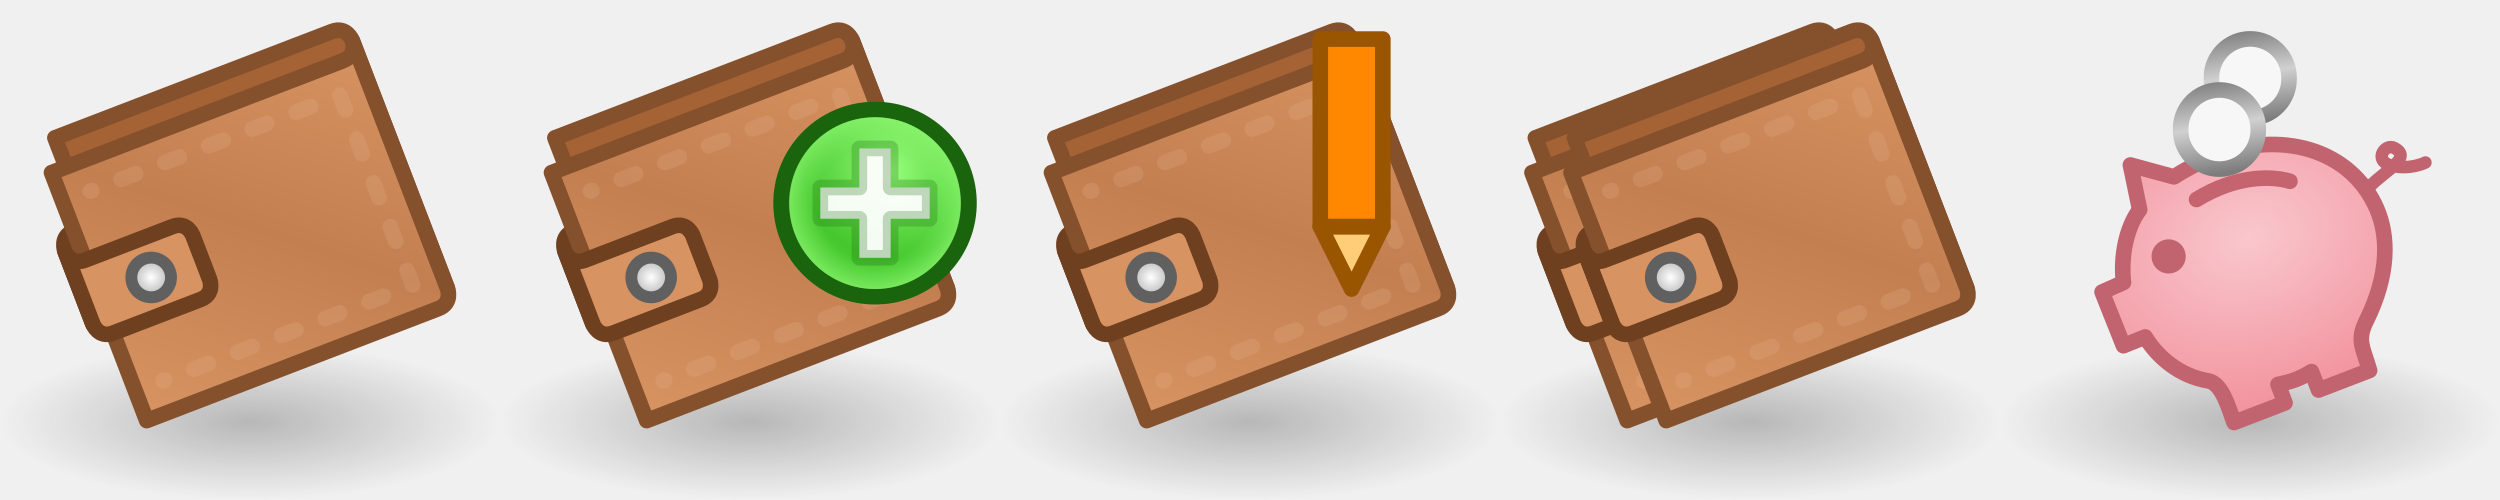
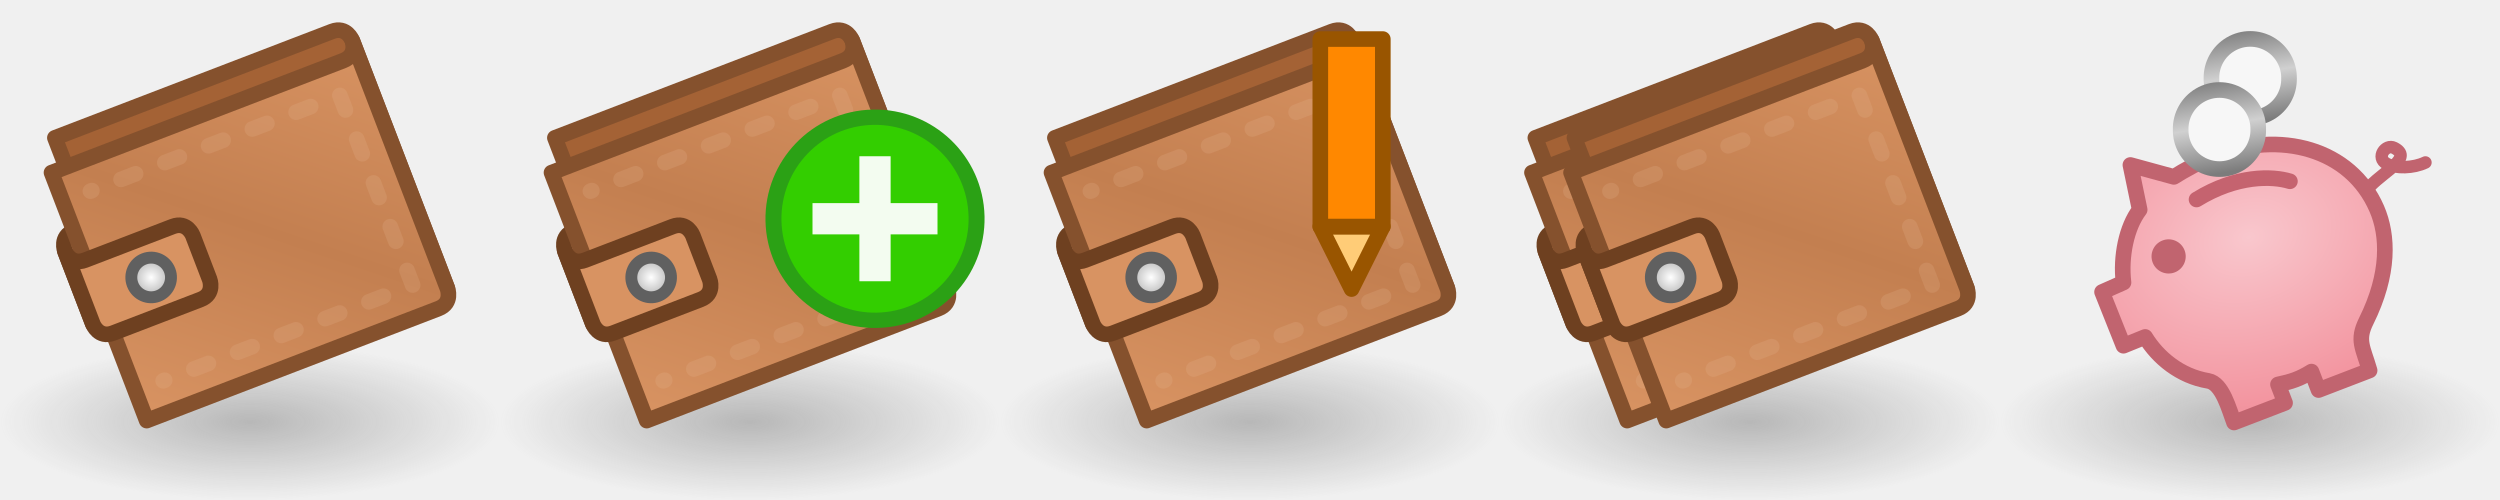
<svg xmlns="http://www.w3.org/2000/svg" xmlns:xlink="http://www.w3.org/1999/xlink" version="1.1" width="160" height="32" id="svg2">
  <defs id="defs4">
    <linearGradient id="linearGradient4164">
      <stop style="stop-color:#d89362;stop-opacity:1;" offset="0" id="stop4166" />
      <stop id="stop4369" offset="0.5" style="stop-color:#c37f50;stop-opacity:1;" />
      <stop style="stop-color:#d89362;stop-opacity:1;" offset="1" id="stop4168" />
    </linearGradient>
    <linearGradient id="linearGradient4156">
      <stop id="stop4160" offset="0" style="stop-color:#ffffff;stop-opacity:1;" />
      <stop id="stop4158" offset="1" style="stop-color:#9d9d9d;stop-opacity:1;" />
    </linearGradient>
    <linearGradient id="linearGradient3592-9">
      <stop id="stop3594-6" style="stop-color:#777777;stop-opacity:0.467;" offset="0" />
      <stop id="stop3596-3" style="stop-color:#777777;stop-opacity:0;" offset="1" />
-     </linearGradient>
-     <radialGradient xlink:href="#linearGradient5195-0" id="radialGradient4629" gradientUnits="userSpaceOnUse" gradientTransform="matrix(0.8447221,-1.3923892e-6,1.3343892e-6,0.8814524,446.1461,1.239711)" cx="2873.21" cy="11.074" fx="2873.21" fy="11.074" r="6.25" />
-     <linearGradient id="linearGradient5195-0">
-       <stop id="stop5197-6" offset="0" style="stop-color:#9bff7e;stop-opacity:1;" />
-       <stop id="stop5199-2-2" offset="1" style="stop-color:#2fba18;stop-opacity:1;" />
-     </linearGradient>
-     <radialGradient xlink:href="#linearGradient4073" id="radialGradient4631" gradientUnits="userSpaceOnUse" cx="2889" cy="5.5" fx="2889" fy="5.5" r="5.5" />
-     <linearGradient id="linearGradient4073">
-       <stop id="stop4075" offset="0" style="stop-color:#9bff7e;stop-opacity:0;" />
-       <stop style="stop-color:#9bff7e;stop-opacity:0.224;" offset="0.676" id="stop4081" />
-       <stop id="stop4077" offset="1" style="stop-color:#9bff7e;stop-opacity:0.677;" />
    </linearGradient>
    <radialGradient xlink:href="#linearGradient3592-9" id="radialGradient3025" gradientUnits="userSpaceOnUse" gradientTransform="matrix(1,0,0,0.3125,-2e-4,18.5626)" cx="16" cy="27" fx="16" fy="27" r="16" />
    <linearGradient xlink:href="#linearGradient4164" id="linearGradient3027" gradientUnits="userSpaceOnUse" gradientTransform="matrix(-1,0,0,1,33,0)" x1="9.188" y1="35.001" x2="26.625" y2="56.094" />
    <radialGradient xlink:href="#linearGradient4156" id="radialGradient3029" gradientUnits="userSpaceOnUse" cx="23" cy="48" fx="23" fy="48" r="1.3" />
    <linearGradient id="linearGradient3815">
      <stop style="stop-color:#f9c7cd;stop-opacity:1;" offset="0" id="stop3817" />
      <stop style="stop-color:#f18995;stop-opacity:1;" offset="1" id="stop3819" />
    </linearGradient>
    <linearGradient id="linearGradient4024">
      <stop style="stop-color:#7c7c7c;stop-opacity:1;" offset="0" id="stop4026" />
      <stop id="stop4032" offset="0.5" style="stop-color:#d0d0d0;stop-opacity:1;" />
      <stop style="stop-color:#7c7c7c;stop-opacity:1;" offset="1" id="stop4028" />
    </linearGradient>
    <radialGradient xlink:href="#linearGradient3815" id="radialGradient3102" gradientUnits="userSpaceOnUse" gradientTransform="matrix(2.18311,-0.7125144,0.536567,1.644015,-198.4335,55.28064)" cx="147.135" cy="39.382" fx="147.135" fy="39.382" r="7.5" />
    <linearGradient xlink:href="#linearGradient4024" id="linearGradient3104" gradientUnits="userSpaceOnUse" x1="138.912" y1="4.035" x2="139.994" y2="10.53" />
  </defs>
  <use x="0" y="0" xlink:href="#g3191" id="use3201" transform="translate(32,0)" width="128" height="32" />
  <use x="0" y="0" xlink:href="#use5780" id="use3376" transform="translate(96,1.7166138e-5)" width="96" height="32" />
  <g id="g3191">
    <rect width="32" height="10" x="0" y="22" id="use5780" style="fill:url(#radialGradient3025);fill-opacity:1;fill-rule:evenodd;stroke:none" />
    <g transform="matrix(0.9335804,-0.3583679,0.3583679,0.9335804,-16.92781,-23.4999)" id="use4598">
      <path style="fill:#d89362;fill-opacity:1;stroke:#6e4020;stroke-width:1px;stroke-linecap:round;stroke-linejoin:round;stroke-opacity:1" d="m 12.5,48.5 -6,0 c -1,0 -1,1 -1,1 l 0,-5 c 0,0 0,-1 1,-1 l 6,0 z" id="path5006" />
      <path style="fill:#a46235;fill-opacity:1;stroke:#85512d;stroke-width:1px;stroke-linecap:round;stroke-linejoin:round;stroke-opacity:1" d="m 27.5,55.5 0,-17 c 0,0 0,-1 -1,-1 l -19,0 0,17 19,0 z" id="path5008" />
      <path id="path5010" d="m 27.5,38.5 0,17 c 0,0 0,1 -1,1 l -20,0 0,-17 20,0 c 1,0 1,-1 1,-1 z" style="fill:url(#linearGradient3027);fill-opacity:1;stroke:#85512d;stroke-width:1px;stroke-linecap:round;stroke-linejoin:round;stroke-opacity:1" />
      <path id="path5012" d="m 12.5,45.5 -6,0 c -1,0 -1,-1 -1,-1 l 0,5 c 0,0 0,1 1,1 l 6,0 c 1,0 1,-1 1,-1 l 0,-3 c 0,0 0,-1 -1,-1 z" style="fill:#d89362;fill-opacity:1;stroke:#6e4020;stroke-width:1px;stroke-linecap:round;stroke-linejoin:round;stroke-opacity:1" />
      <path d="m 24,48 c 0,0.552 -0.448,1 -1,1 -0.552,0 -1,-0.448 -1,-1 0,-0.552 0.448,-1 1,-1 0.552,0 1,0.448 1,1 z" id="path5014" style="fill:url(#radialGradient3029);fill-opacity:1;stroke:#606060;stroke-width:0.6;stroke-linecap:round;stroke-linejoin:round;stroke-miterlimit:4;stroke-opacity:1;stroke-dasharray:none;stroke-dashoffset:0" transform="matrix(-1.269231,0,0,1.269231,39.24231,-12.87308)" />
      <path id="path5016" d="m 8.4,54.5 17.1,0 0,-13 -17.1,0" style="fill:none;stroke:#e4b596;stroke-width:1;stroke-linecap:round;stroke-linejoin:round;stroke-miterlimit:4;stroke-opacity:0.199;stroke-dasharray:1, 2;stroke-dashoffset:0.9" />
    </g>
  </g>
  <use x="0" y="0" xlink:href="#use4598" id="use4812" transform="translate(94.75,0)" width="96" height="32" />
  <use x="0" y="0" xlink:href="#use4598" id="use4814" transform="translate(97.25,0)" width="96" height="32" />
  <use x="0" y="0" xlink:href="#g3191" id="use3203" transform="translate(64,0)" width="128" height="32" />
  <g id="g3205" transform="translate(32,0)">
    <path d="m 52.5,14.5 2,4 2,-4 z" id="path3966-4-44" style="fill:#ffcc77;fill-opacity:1;stroke:#995500;stroke-width:1px;stroke-linecap:butt;stroke-linejoin:round;stroke-opacity:1" />
    <path d="m 52.5,2.5 4,0 0,12 -4,0 z" id="path3158-9-6-5" style="fill:#ff8800;fill-opacity:1;stroke:#995500;stroke-width:1px;stroke-linecap:round;stroke-linejoin:round;stroke-opacity:1" />
  </g>
-   <g id="g5344" transform="translate(-2827.5,-1000.862)">
-     <path transform="matrix(1.041751,0,0,0.9983485,-108.6679,1000.884)" d="m 2877.999,12.878 c 0.064,3.313 -2.457,6.053 -5.632,6.12 -3.175,0.067 -5.801,-2.564 -5.865,-5.877 -0.064,-3.313 2.457,-6.053 5.632,-6.12 3.167,-0.067 5.789,2.551 5.865,5.854" id="path5322" style="fill:url(#radialGradient4629);fill-opacity:1;stroke:#19640c;stroke-width:1;stroke-linecap:round;stroke-linejoin:round;stroke-miterlimit:4;stroke-opacity:1;stroke-dasharray:none" />
-     <path transform="translate(-5.5,1008.362)" d="m 2894.499,5.389 c 0.061,3.037 -2.35,5.549 -5.387,5.61 -3.037,0.062 -5.549,-2.35 -5.61,-5.387 -0.061,-3.037 2.35,-5.549 5.387,-5.61 3.029,-0.061 5.537,2.338 5.61,5.367" id="path5334" style="fill:url(#radialGradient4631);fill-opacity:1;stroke:none" />
-     <path id="path5290" d="m 2880,1014.862 0,-2 2.5,0 0,-2.5 2,0 0,2.5 2.5,0 0,2 -2.5,0 0,2.5 -2,0 0,-2.5 z" style="fill:#ffffff;fill-opacity:0.941;stroke:#19640c;stroke-width:1px;stroke-linecap:round;stroke-linejoin:round;stroke-opacity:0.251" />
-   </g>
  <use x="0" y="0" xlink:href="#use3376" id="use3082" transform="translate(32,0)" width="160" height="32" />
  <path id="path3975" d="m 136.345,10.559 0.594,2.861 c -0.849,1.111 -1.231,3.006 -1.035,4.66 l -1.373,0.609 1.37,3.438 1.389,-0.563 c 0.813,1.329 2.234,2.513 4.042,2.813 0.908,0.156 1.335,1.858 1.645,2.663 l 3.267,-1.254 -0.453,-1.181 c 0.867,-0.183 1.387,-0.354 2.144,-0.823 l 0.453,1.181 3.267,-1.254 c -0.427,-1.479 -0.832,-1.923 -0.218,-3.16 1.504,-3.03 1.418,-5.485 0.675,-7.193 -1.687,-3.877 -6.19,-5.019 -10.419,-3.396 -0.608,0.233 -2.047,1.017 -2.566,1.36 z" style="fill:url(#radialGradient3102);fill-opacity:1;stroke:#c1646f;stroke-width:1;stroke-linecap:round;stroke-linejoin:round;stroke-miterlimit:4;stroke-opacity:1;stroke-dasharray:none;stroke-dashoffset:1.5" />
  <path id="path3977" d="m 151.7,11.9 c 0.99,-1.014 2.732,-1.819 1.526,-2.434 -0.548,-0.279 -1.195,0.621 -0.483,1.013 0.574,0.316 1.716,0.292 2.484,-0.08" style="fill:none;stroke:#c1646f;stroke-width:0.8;stroke-linecap:round;stroke-linejoin:miter;stroke-miterlimit:4;stroke-opacity:1;stroke-dasharray:none" />
  <path transform="matrix(1.021037,-0.3919395,0.3919395,1.021037,-53.52501,43.37562)" d="m 174,40 a 1,1 0 1 1 -2,0 1,1 0 1 1 2,0 z" id="path3979" style="fill:#c1646f;fill-opacity:1;stroke:none" />
  <use x="0" y="0" xlink:href="#path3987" id="use3989" transform="translate(1.970117,-3.270146)" width="160" height="32" />
  <path style="fill:#f7f7f7;fill-opacity:1;stroke:url(#linearGradient3104);stroke-width:1.083;stroke-linecap:round;stroke-linejoin:round;stroke-miterlimit:4;stroke-opacity:1;stroke-dasharray:none;stroke-dashoffset:1.5" id="path3987" d="m 143.688,7.312 a 2.688,2.688 0 1 1 -5.375,0 2.688,2.688 0 1 1 5.375,0 z" transform="matrix(0.9236625,0,0,0.9236625,11.80829,1.536788)" />
  <path id="path3981" d="m 140.578,12.768 c 2.581,-1.59 4.868,-1.505 5.977,-1.166" style="fill:none;stroke:#c5636f;stroke-width:1;stroke-linecap:round;stroke-linejoin:round;stroke-miterlimit:4;stroke-opacity:1;stroke-dasharray:none" />
+   <g id="g6634" transform="translate(-19.99987,-1019.362)">
+     <path style="fill:#33ce00;fill-opacity:1;stroke:#2ba115;stroke-width:0.981;stroke-linecap:round;stroke-linejoin:round;stroke-miterlimit:4;stroke-opacity:1;stroke-dasharray:none" id="path6624" d="m 2878.488,12.868 c 0.07,3.595 -2.667,6.568 -6.112,6.641 -3.445,0.073 -6.295,-2.782 -6.365,-6.377 -0.07,-3.595 2.667,-6.568 6.112,-6.641 3.436,-0.073 6.281,2.768 6.364,6.353" transform="matrix(1.041751,0,0,0.9983485,-2916.168,1020.384)" />
+     <path style="fill:#ffffff;fill-opacity:0.941;stroke:none" d="m 72,1034.362 0,-2 3,0 0,-3 2,0 0,3 3,0 0,2 -3,0 0,3 -2,0 0,-3 z" id="path6628" />
+   </g>
</svg>
